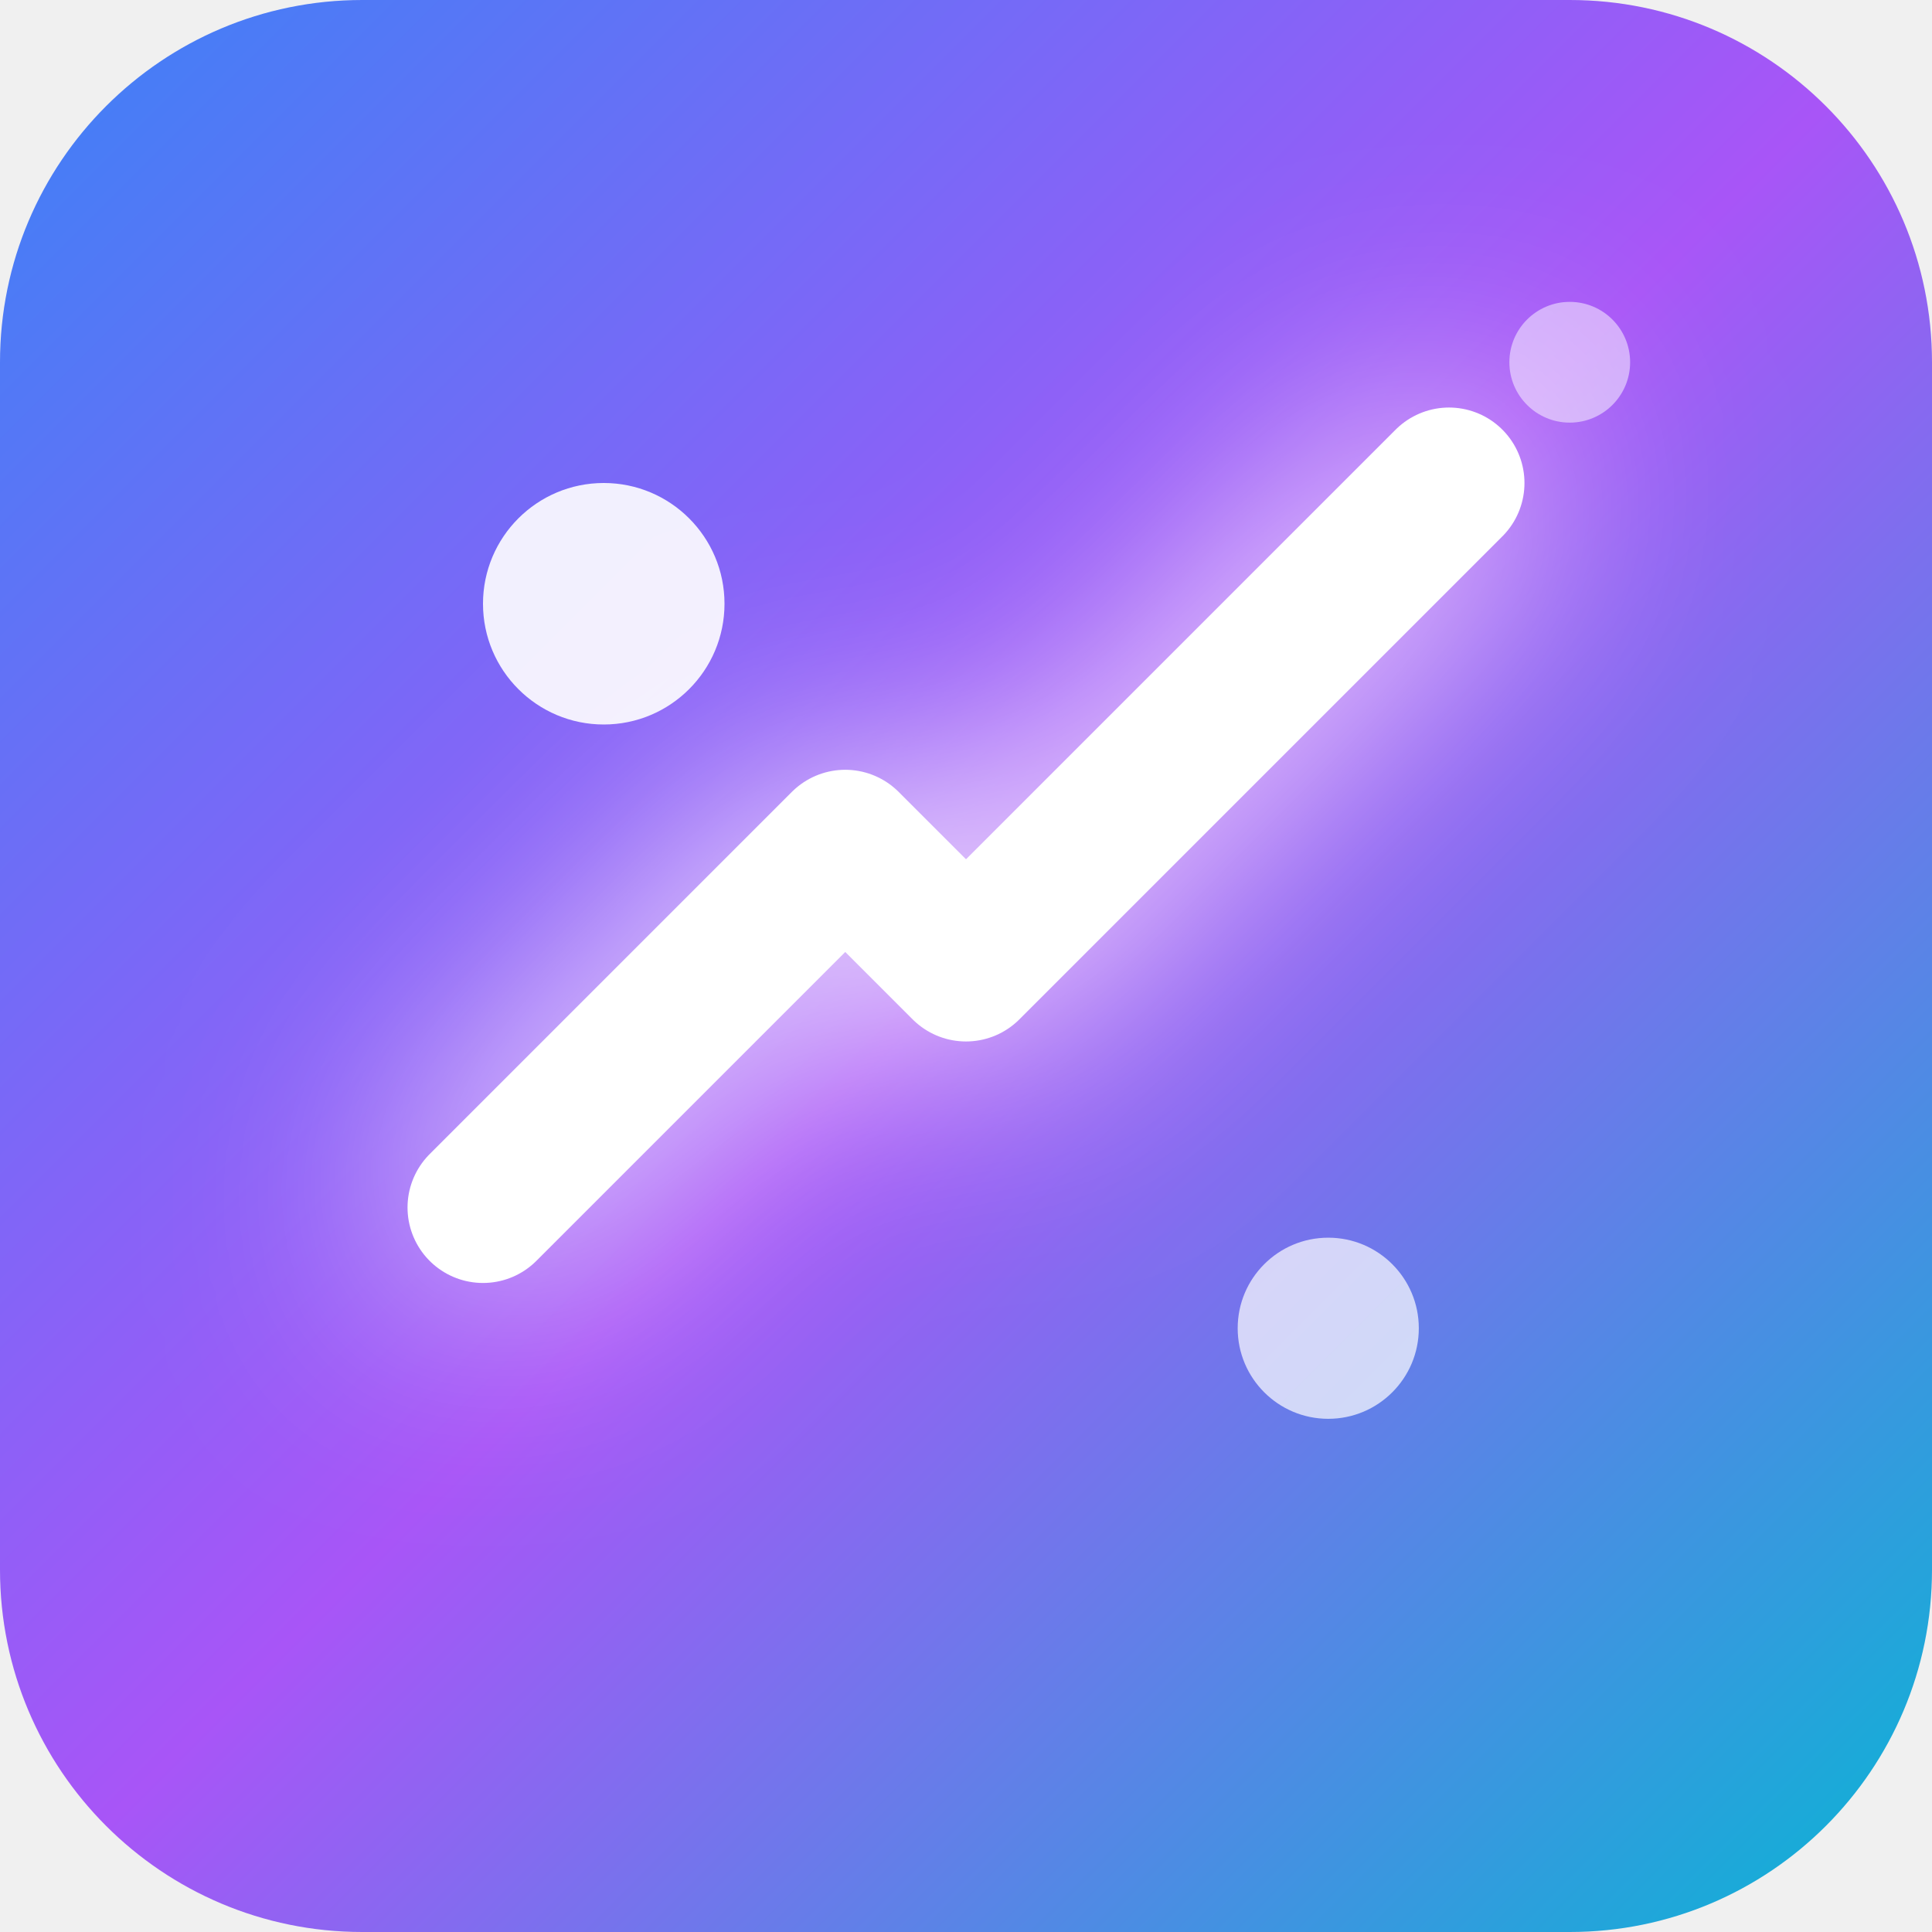
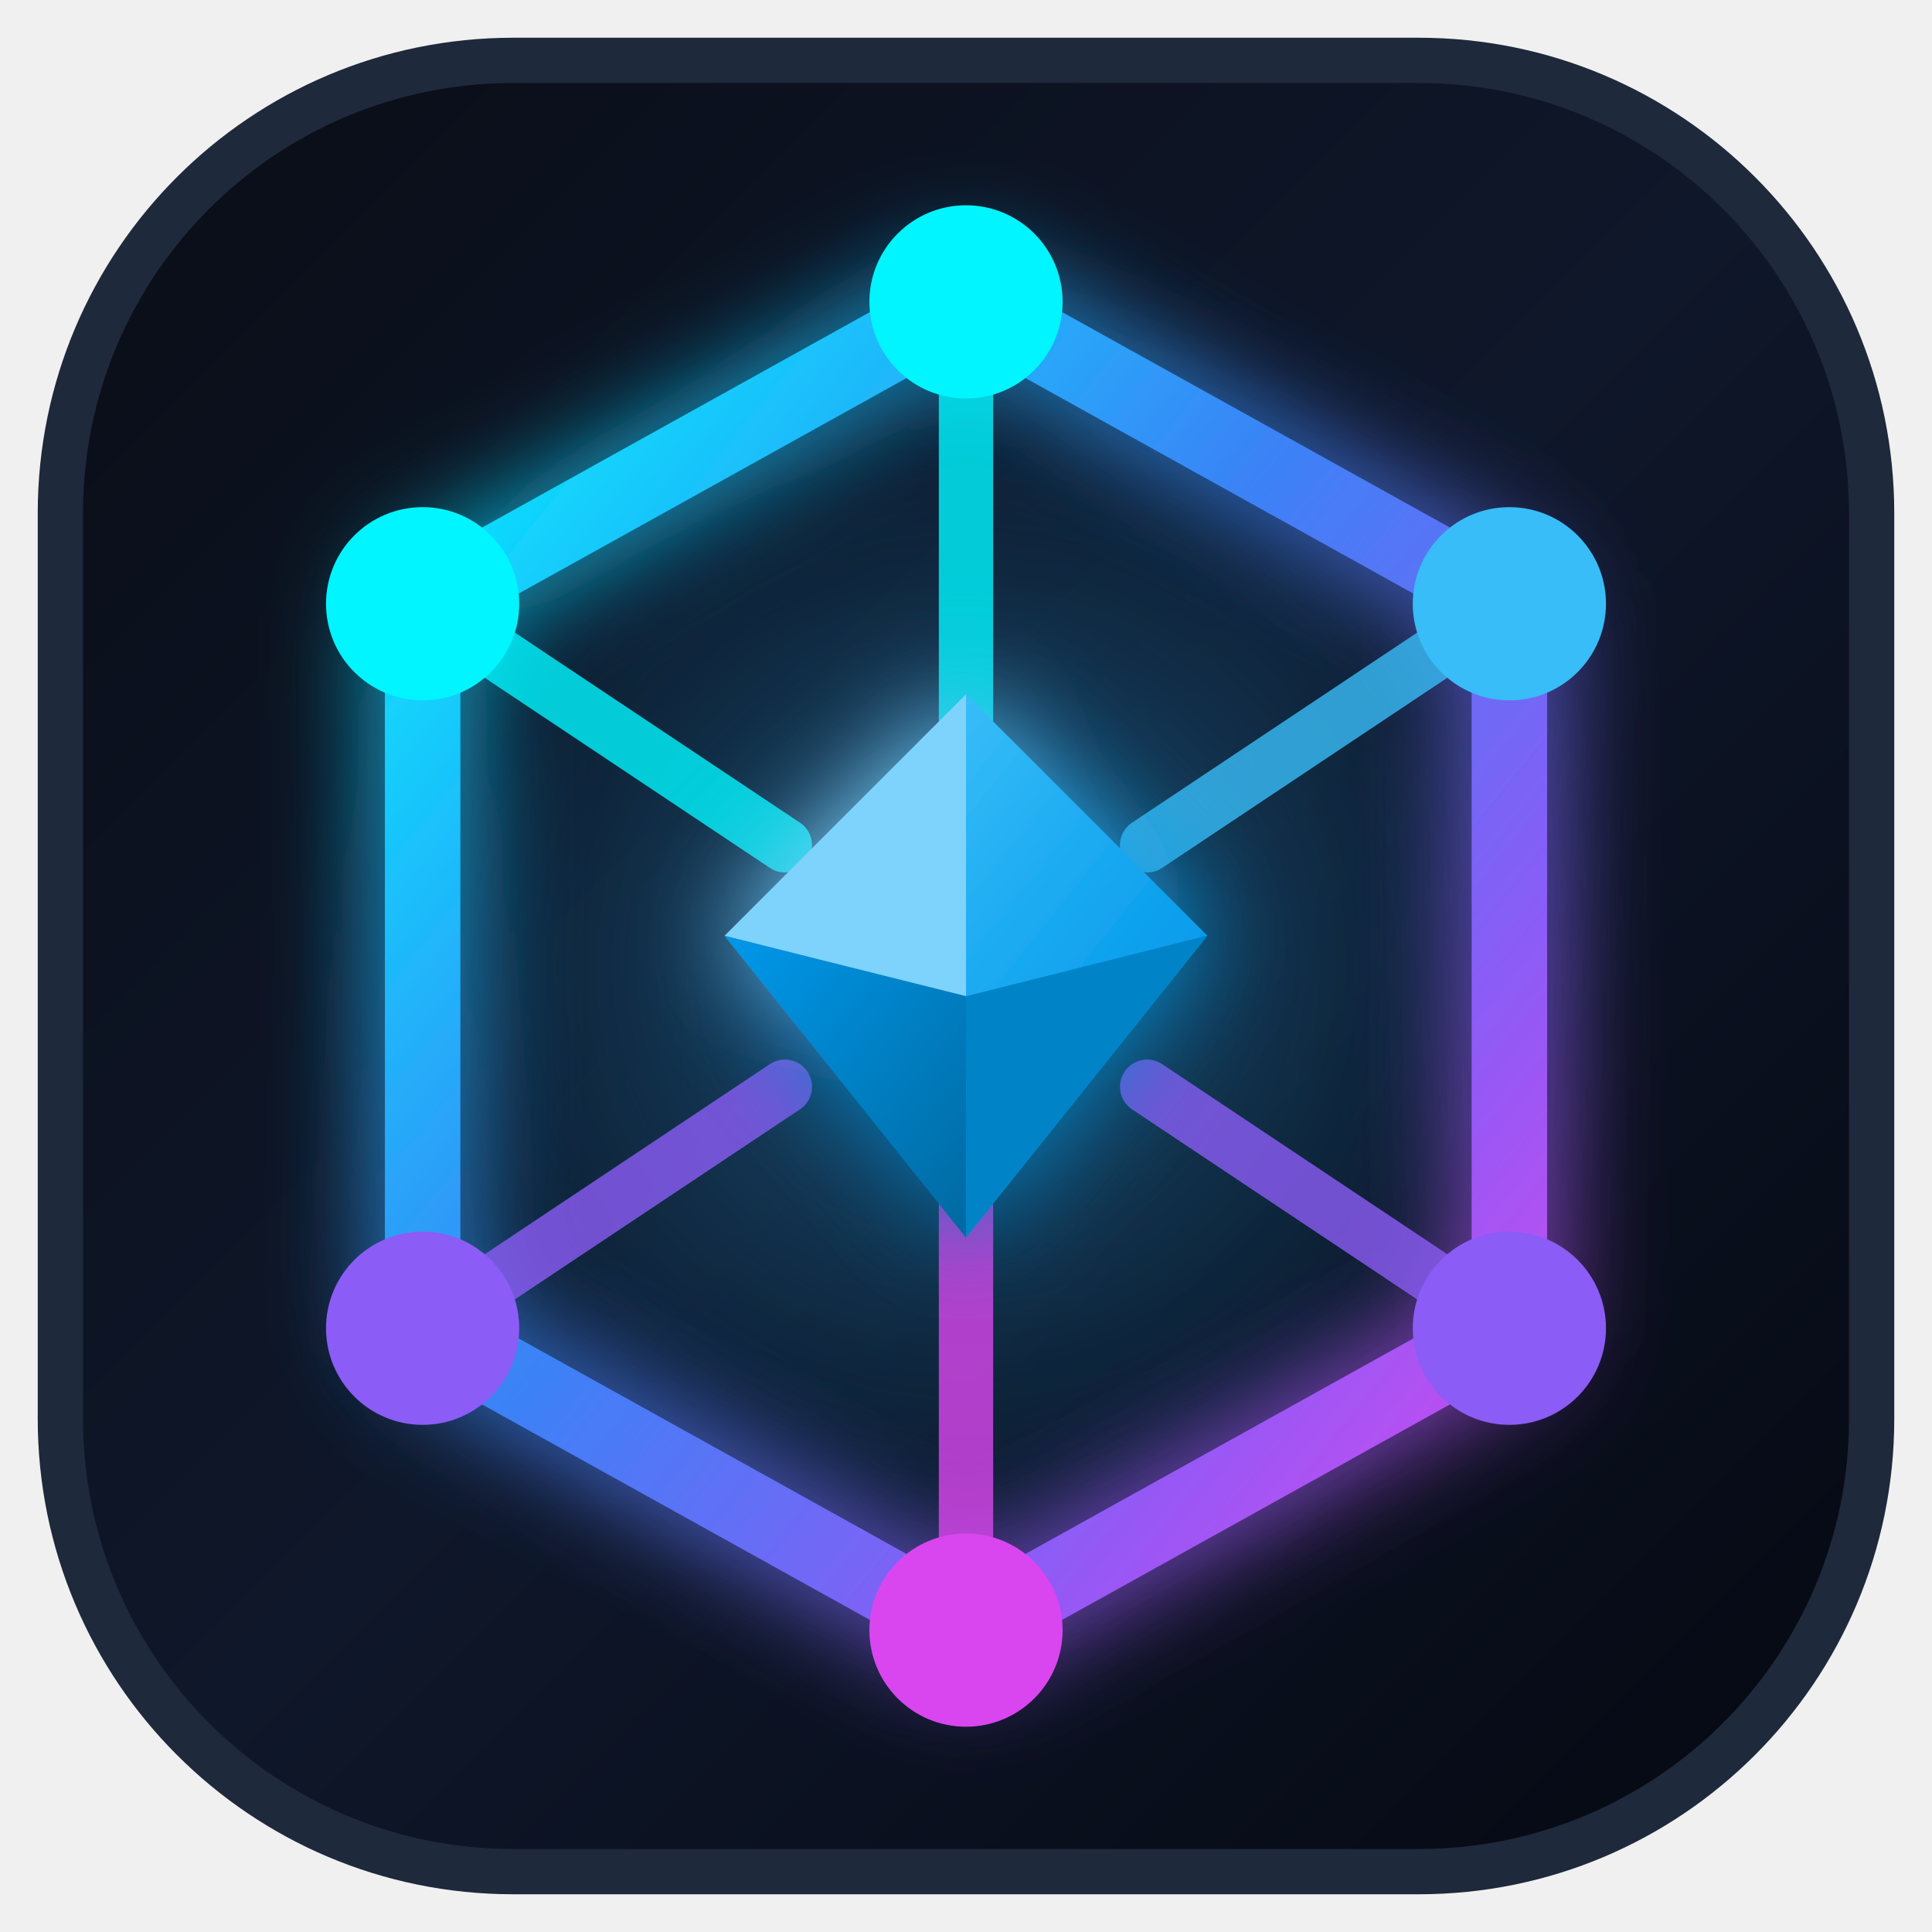
- <svg xmlns="http://www.w3.org/2000/svg" viewBox="0 0 32 32" width="32" height="32">
+ <svg xmlns="http://www.w3.org/2000/svg" viewBox="0 0 64 64" width="64" height="64">
  <defs>
-     <linearGradient id="grad" x1="0%" y1="0%" x2="100%" y2="100%">
-       <stop offset="0%" style="stop-color:#3b82f6;stop-opacity:1" />
-       <stop offset="50%" style="stop-color:#a855f7;stop-opacity:1" />
-       <stop offset="100%" style="stop-color:#06b6d4;stop-opacity:1" />
+     <linearGradient id="bgGrad" x1="0%" y1="0%" x2="100%" y2="100%">
+       <stop offset="0%" stop-color="#090d16" />
+       <stop offset="50%" stop-color="#0f172a" />
+       <stop offset="100%" stop-color="#050811" />
    </linearGradient>
-     <filter id="glow" x="-50%" y="-50%" width="200%" height="200%">
-       <feGaussianBlur stdDeviation="2" result="blur" />
+     <linearGradient id="meshGrad" x1="0%" y1="0%" x2="100%" y2="100%">
+       <stop offset="0%" stop-color="#00f5ff" />
+       <stop offset="45%" stop-color="#3b82f6" />
+       <stop offset="75%" stop-color="#8b5cf6" />
+       <stop offset="100%" stop-color="#d946ef" />
+     </linearGradient>
+     <linearGradient id="tonGradTop" x1="0%" y1="0%" x2="100%" y2="100%">
+       <stop offset="0%" stop-color="#38bdf8" />
+       <stop offset="100%" stop-color="#0098ea" />
+     </linearGradient>
+     <linearGradient id="tonGradBottom" x1="0%" y1="0%" x2="100%" y2="100%">
+       <stop offset="0%" stop-color="#0098ea" />
+       <stop offset="100%" stop-color="#0369a1" />
+     </linearGradient>
+     <filter id="neonGlow" x="-30%" y="-30%" width="160%" height="160%">
+       <feGaussianBlur stdDeviation="1.8" result="blur" />
      <feMerge>
        <feMergeNode in="blur" />
        <feMergeNode in="SourceGraphic" />
      </feMerge>
    </filter>
+     <radialGradient id="corePulse" cx="50%" cy="50%" r="50%">
+       <stop offset="0%" stop-color="#38bdf8" stop-opacity="0.35" />
+       <stop offset="100%" stop-color="#0284c7" stop-opacity="0" />
+     </radialGradient>
  </defs>
-   <rect width="32" height="32" rx="6" fill="url(#grad)" />
-   <path d="M8 20 L14 14 L16 16 L24 8" stroke="white" stroke-width="2.5" stroke-linecap="round" stroke-linejoin="round" fill="none" filter="url(#glow)" />
-   <circle cx="10" cy="10" r="2" fill="white" opacity="0.9" />
-   <circle cx="22" cy="22" r="1.5" fill="white" opacity="0.7" />
-   <circle cx="26" cy="6" r="1" fill="white" opacity="0.5" />
+   <rect x="2" y="2" width="60" height="60" rx="15" fill="url(#bgGrad)" stroke="#1e293b" stroke-width="1.5" />
+   <circle cx="32" cy="32" r="22" fill="url(#corePulse)" />
+   <polygon points="32,10 50,20 50,44 32,54 14,44 14,20" fill="none" stroke="url(#meshGrad)" stroke-width="2.5" stroke-linejoin="round" filter="url(#neonGlow)" />
+   <line x1="32" y1="10" x2="32" y2="24" stroke="#00f5ff" stroke-width="1.8" stroke-linecap="round" opacity="0.8" />
+   <line x1="50" y1="20" x2="38" y2="28" stroke="#38bdf8" stroke-width="1.8" stroke-linecap="round" opacity="0.8" />
+   <line x1="50" y1="44" x2="38" y2="36" stroke="#8b5cf6" stroke-width="1.8" stroke-linecap="round" opacity="0.8" />
+   <line x1="32" y1="54" x2="32" y2="40" stroke="#d946ef" stroke-width="1.8" stroke-linecap="round" opacity="0.8" />
+   <line x1="14" y1="44" x2="26" y2="36" stroke="#8b5cf6" stroke-width="1.8" stroke-linecap="round" opacity="0.8" />
+   <line x1="14" y1="20" x2="26" y2="28" stroke="#00f5ff" stroke-width="1.8" stroke-linecap="round" opacity="0.8" />
+   <circle cx="32" cy="10" r="3.2" fill="#00f5ff" />
+   <circle cx="50" cy="20" r="3.2" fill="#38bdf8" />
+   <circle cx="50" cy="44" r="3.2" fill="#8b5cf6" />
+   <circle cx="32" cy="54" r="3.2" fill="#d946ef" />
+   <circle cx="14" cy="44" r="3.2" fill="#8b5cf6" />
+   <circle cx="14" cy="20" r="3.2" fill="#00f5ff" />
+   <g filter="url(#neonGlow)">
+     <polygon points="32,23 24,31 32,33" fill="#7dd3fc" />
+     <polygon points="32,23 40,31 32,33" fill="url(#tonGradTop)" />
+     <polygon points="24,31 32,41 32,33" fill="url(#tonGradBottom)" />
+     <polygon points="40,31 32,41 32,33" fill="#0284c7" />
+   </g>
</svg>
